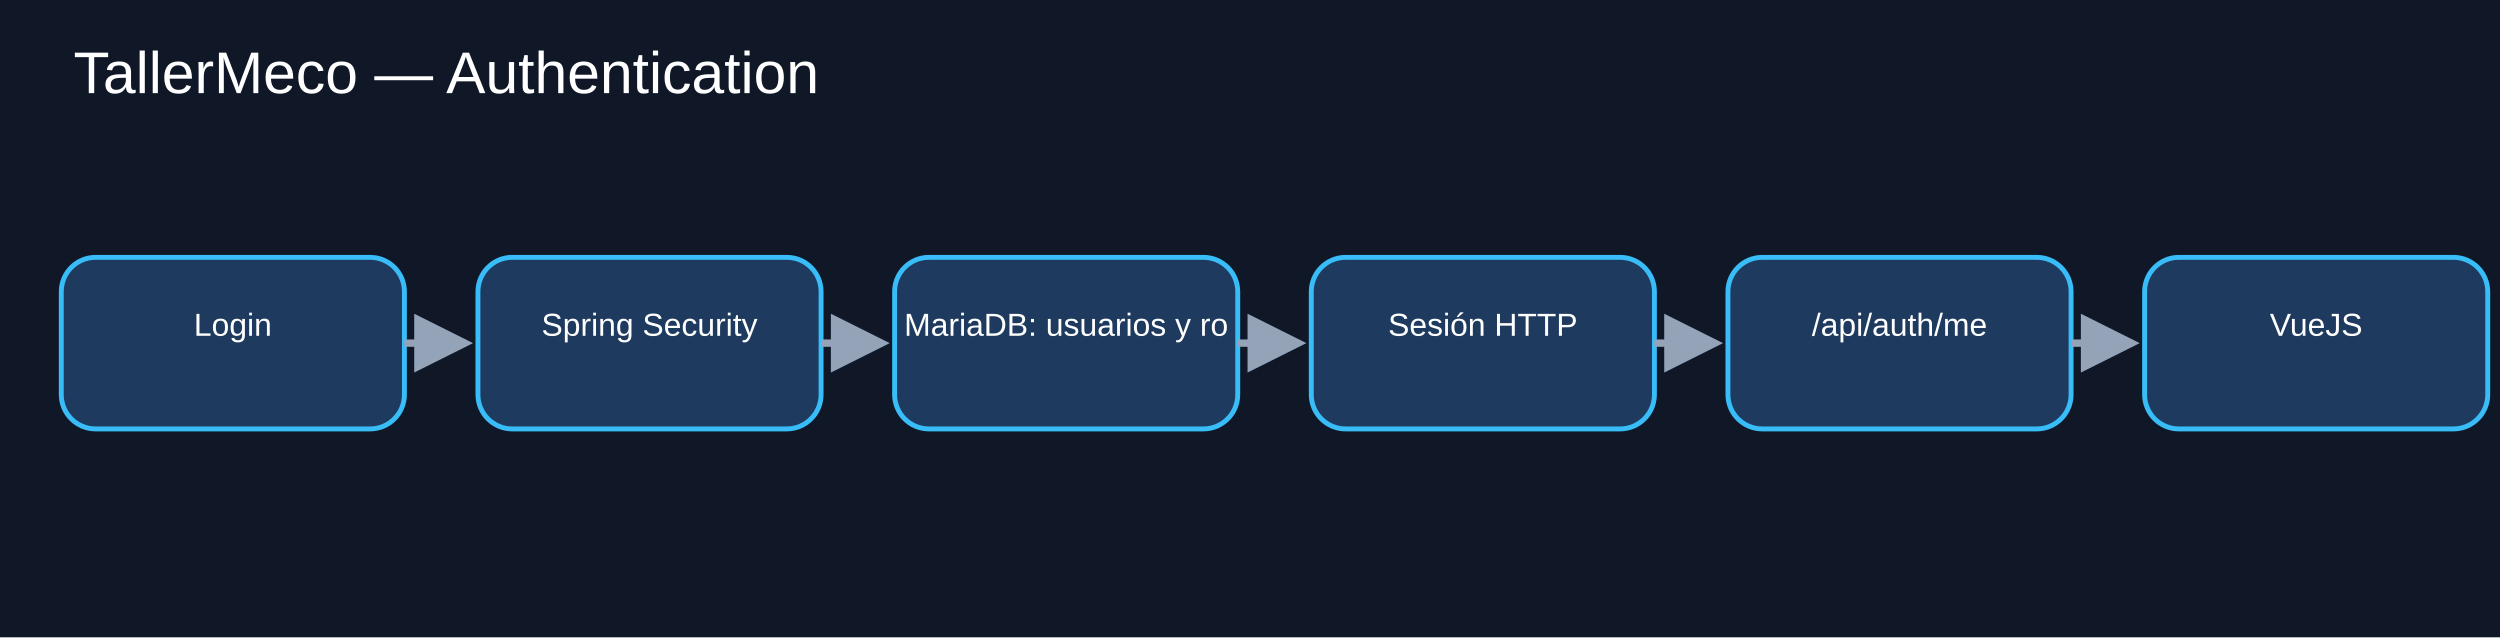
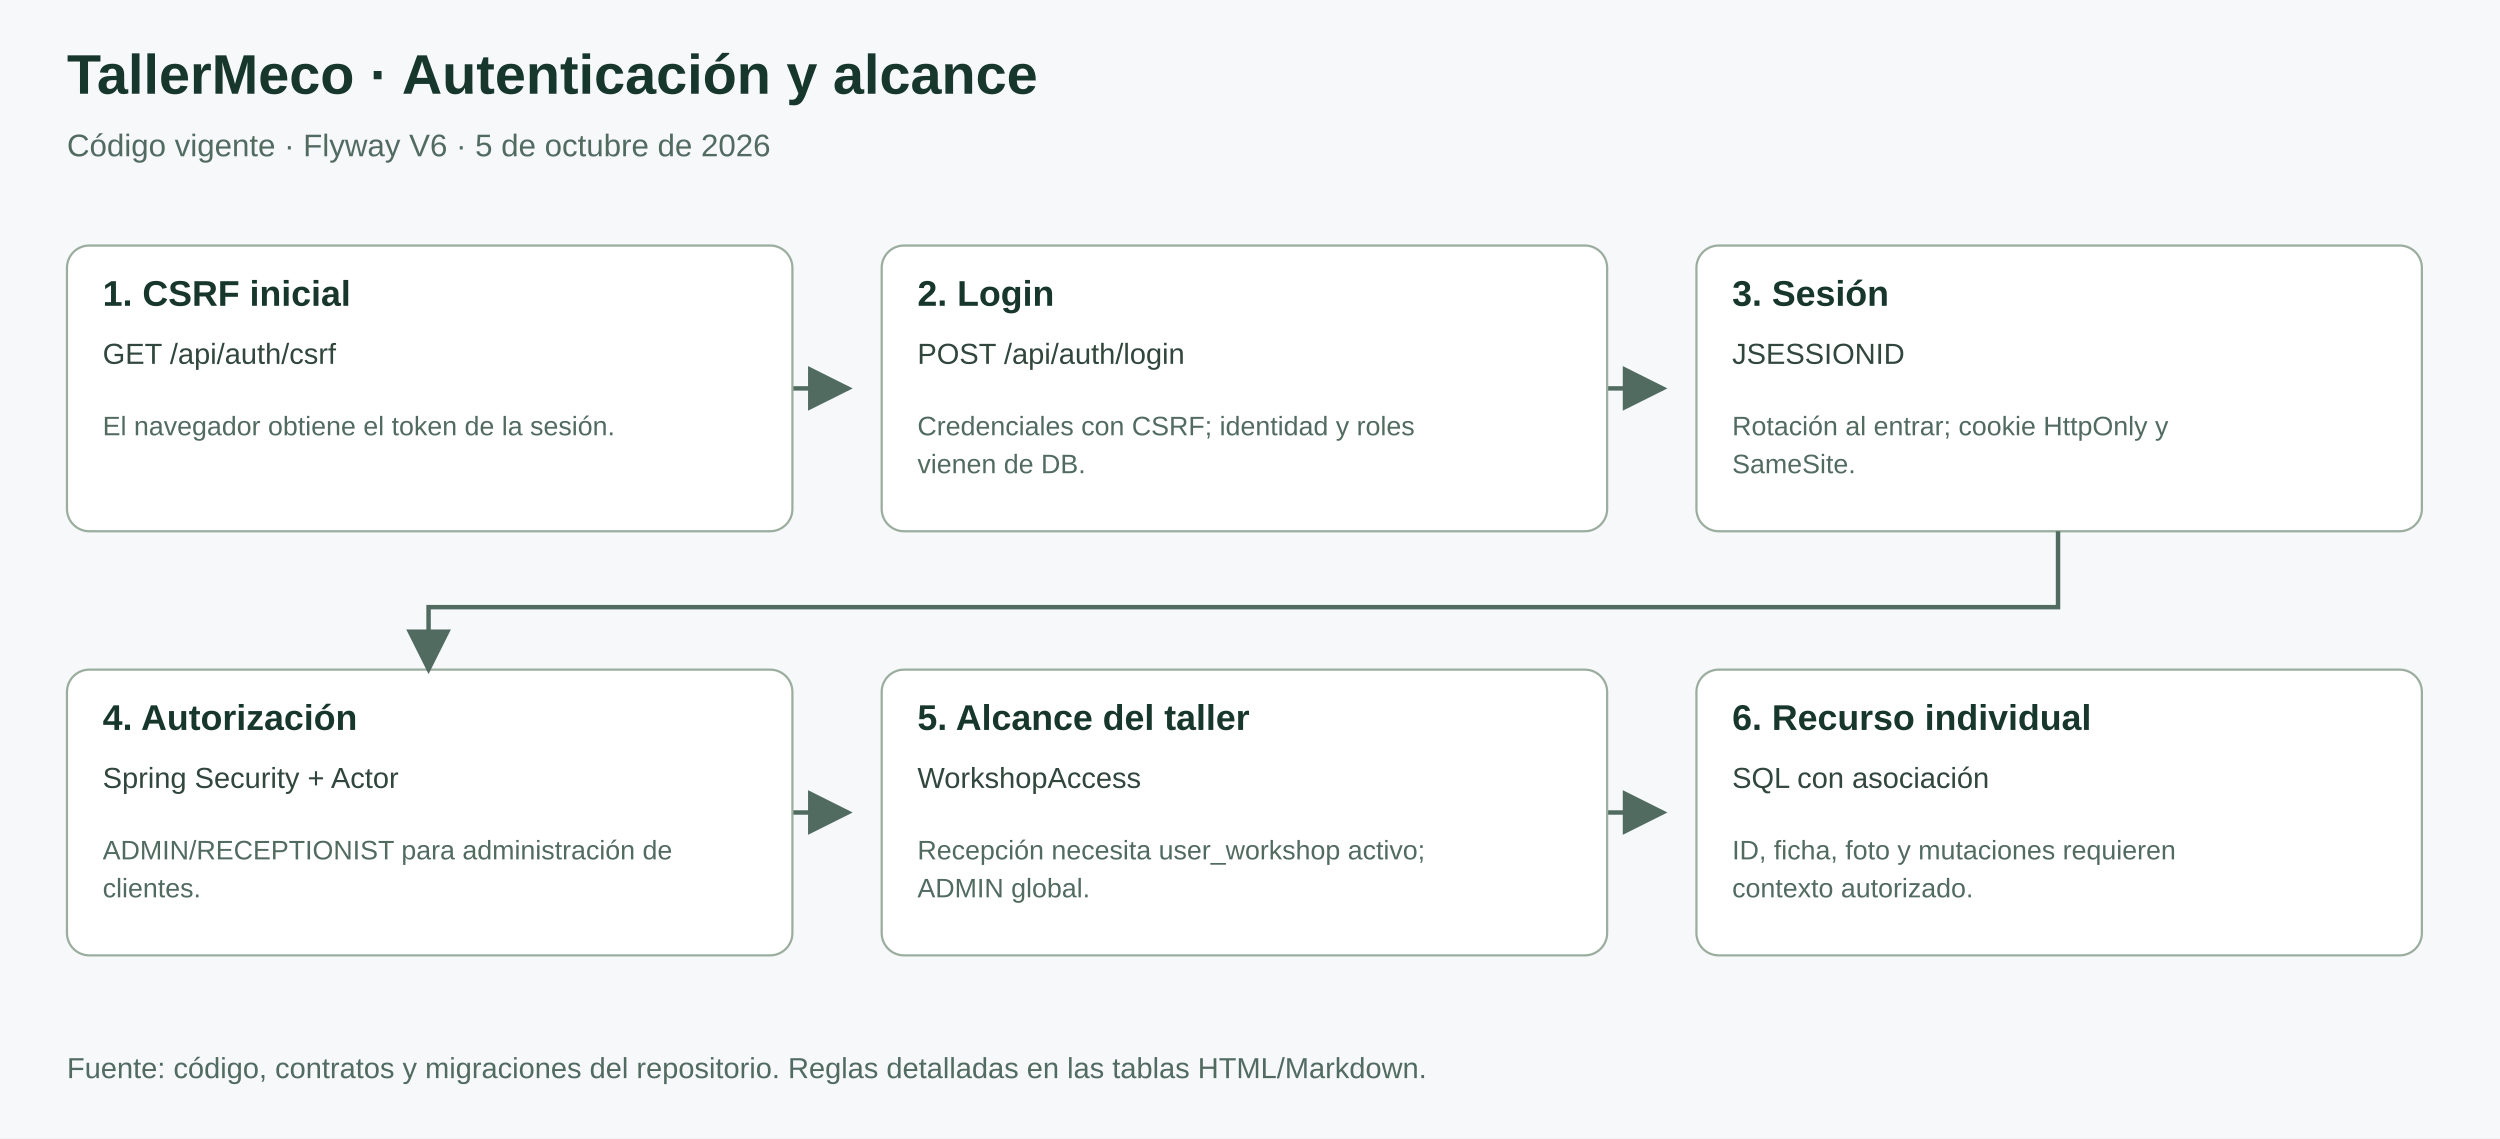
- <svg xmlns="http://www.w3.org/2000/svg" width="1020" height="260" viewBox="0 0 1020 260">
-   <rect width="100%" height="100%" fill="#101827" />
-   <text x="30" y="38" fill="#fff" font-size="24" font-family="Arial">TallerMeco — Authentication</text>
+ <svg xmlns="http://www.w3.org/2000/svg" width="1120" height="510" viewBox="0 0 1120 510" role="img" aria-labelledby="title desc">
+   <rect width="100%" height="100%" fill="#f6f8fa" />
  <defs>
-     <marker id="a" markerWidth="8" markerHeight="8" refX="7" refY="4" orient="auto">
-       <path d="M0,0 L8,4 L0,8 z" fill="#94a3b8" />
+     <marker id="arrow" markerWidth="10" markerHeight="10" refX="9" refY="5" orient="auto">
+       <path d="M0 0L10 5L0 10" fill="#526b61" />
    </marker>
  </defs>
-   <rect x="25" y="105" width="140" height="70" rx="14" fill="#1e3a5f" stroke="#38bdf8" stroke-width="2" />
-   <text x="95" y="137" text-anchor="middle" fill="#fff" font-size="13" font-family="Arial">Login</text>
-   <path d="M165 140 H190" stroke="#94a3b8" stroke-width="3" marker-end="url(#a)" />
-   <rect x="195" y="105" width="140" height="70" rx="14" fill="#1e3a5f" stroke="#38bdf8" stroke-width="2" />
-   <text x="265" y="137" text-anchor="middle" fill="#fff" font-size="13" font-family="Arial">Spring Security</text>
-   <path d="M335 140 H360" stroke="#94a3b8" stroke-width="3" marker-end="url(#a)" />
-   <rect x="365" y="105" width="140" height="70" rx="14" fill="#1e3a5f" stroke="#38bdf8" stroke-width="2" />
-   <text x="435" y="137" text-anchor="middle" fill="#fff" font-size="13" font-family="Arial">MariaDB: usuarios y ro</text>
-   <path d="M505 140 H530" stroke="#94a3b8" stroke-width="3" marker-end="url(#a)" />
-   <rect x="535" y="105" width="140" height="70" rx="14" fill="#1e3a5f" stroke="#38bdf8" stroke-width="2" />
-   <text x="605" y="137" text-anchor="middle" fill="#fff" font-size="13" font-family="Arial">Sesión HTTP</text>
-   <path d="M675 140 H700" stroke="#94a3b8" stroke-width="3" marker-end="url(#a)" />
-   <rect x="705" y="105" width="140" height="70" rx="14" fill="#1e3a5f" stroke="#38bdf8" stroke-width="2" />
-   <text x="775" y="137" text-anchor="middle" fill="#fff" font-size="13" font-family="Arial">/api/auth/me</text>
-   <path d="M845 140 H870" stroke="#94a3b8" stroke-width="3" marker-end="url(#a)" />
-   <rect x="875" y="105" width="140" height="70" rx="14" fill="#1e3a5f" stroke="#38bdf8" stroke-width="2" />
-   <text x="945" y="137" text-anchor="middle" fill="#fff" font-size="13" font-family="Arial">VueJS</text>
+   <text x="30" y="42" font-family="Arial,sans-serif" font-size="25" font-weight="bold" fill="#18372c">TallerMeco · Autenticación y alcance</text>
+   <text x="30" y="70" font-family="Arial,sans-serif" font-size="14" fill="#526b61">Código vigente · Flyway V6 · 5 de octubre de 2026</text>
+   <path d="M355 174H380" stroke="#526b61" stroke-width="2" fill="none" marker-end="url(#arrow)" />
+   <rect x="30" y="110" width="325" height="128" rx="10" fill="white" stroke="#9bad9e" />
+   <text x="46" y="137" font-family="Arial,sans-serif" font-size="16" font-weight="bold" fill="#18372c">1. CSRF inicial</text>
+   <text x="46" y="163" font-family="Arial,sans-serif" font-size="13" fill="#31463d">GET /api/auth/csrf</text>
+   <text x="46" y="195" font-family="Arial,sans-serif" font-size="12" fill="#526b61">El navegador obtiene el token de la sesión.</text>
+   <path d="M720 174H745" stroke="#526b61" stroke-width="2" fill="none" marker-end="url(#arrow)" />
+   <rect x="395" y="110" width="325" height="128" rx="10" fill="white" stroke="#9bad9e" />
+   <text x="411" y="137" font-family="Arial,sans-serif" font-size="16" font-weight="bold" fill="#18372c">2. Login</text>
+   <text x="411" y="163" font-family="Arial,sans-serif" font-size="13" fill="#31463d">POST /api/auth/login</text>
+   <text x="411" y="195" font-family="Arial,sans-serif" font-size="12" fill="#526b61">Credenciales con CSRF; identidad y roles</text>
+   <text x="411" y="212" font-family="Arial,sans-serif" font-size="12" fill="#526b61">vienen de DB.</text>
+   <rect x="760" y="110" width="325" height="128" rx="10" fill="white" stroke="#9bad9e" />
+   <text x="776" y="137" font-family="Arial,sans-serif" font-size="16" font-weight="bold" fill="#18372c">3. Sesión</text>
+   <text x="776" y="163" font-family="Arial,sans-serif" font-size="13" fill="#31463d">JSESSIONID</text>
+   <text x="776" y="195" font-family="Arial,sans-serif" font-size="12" fill="#526b61">Rotación al entrar; cookie HttpOnly y</text>
+   <text x="776" y="212" font-family="Arial,sans-serif" font-size="12" fill="#526b61">SameSite.</text>
+   <path d="M355 364H380" stroke="#526b61" stroke-width="2" fill="none" marker-end="url(#arrow)" />
+   <rect x="30" y="300" width="325" height="128" rx="10" fill="white" stroke="#9bad9e" />
+   <text x="46" y="327" font-family="Arial,sans-serif" font-size="16" font-weight="bold" fill="#18372c">4. Autorización</text>
+   <text x="46" y="353" font-family="Arial,sans-serif" font-size="13" fill="#31463d">Spring Security + Actor</text>
+   <text x="46" y="385" font-family="Arial,sans-serif" font-size="12" fill="#526b61">ADMIN/RECEPTIONIST para administración de</text>
+   <text x="46" y="402" font-family="Arial,sans-serif" font-size="12" fill="#526b61">clientes.</text>
+   <path d="M720 364H745" stroke="#526b61" stroke-width="2" fill="none" marker-end="url(#arrow)" />
+   <rect x="395" y="300" width="325" height="128" rx="10" fill="white" stroke="#9bad9e" />
+   <text x="411" y="327" font-family="Arial,sans-serif" font-size="16" font-weight="bold" fill="#18372c">5. Alcance del taller</text>
+   <text x="411" y="353" font-family="Arial,sans-serif" font-size="13" fill="#31463d">WorkshopAccess</text>
+   <text x="411" y="385" font-family="Arial,sans-serif" font-size="12" fill="#526b61">Recepción necesita user_workshop activo;</text>
+   <text x="411" y="402" font-family="Arial,sans-serif" font-size="12" fill="#526b61">ADMIN global.</text>
+   <rect x="760" y="300" width="325" height="128" rx="10" fill="white" stroke="#9bad9e" />
+   <text x="776" y="327" font-family="Arial,sans-serif" font-size="16" font-weight="bold" fill="#18372c">6. Recurso individual</text>
+   <text x="776" y="353" font-family="Arial,sans-serif" font-size="13" fill="#31463d">SQL con asociación</text>
+   <text x="776" y="385" font-family="Arial,sans-serif" font-size="12" fill="#526b61">ID, ficha, foto y mutaciones requieren</text>
+   <text x="776" y="402" font-family="Arial,sans-serif" font-size="12" fill="#526b61">contexto autorizado.</text>
+   <path d="M922 238V272H192V300" stroke="#526b61" stroke-width="2" fill="none" marker-end="url(#arrow)" />
+   <text x="30" y="483" font-family="Arial,sans-serif" font-size="13" fill="#526b61">Fuente: código, contratos y migraciones del repositorio. Reglas detalladas en las tablas HTML/Markdown.</text>
</svg>
